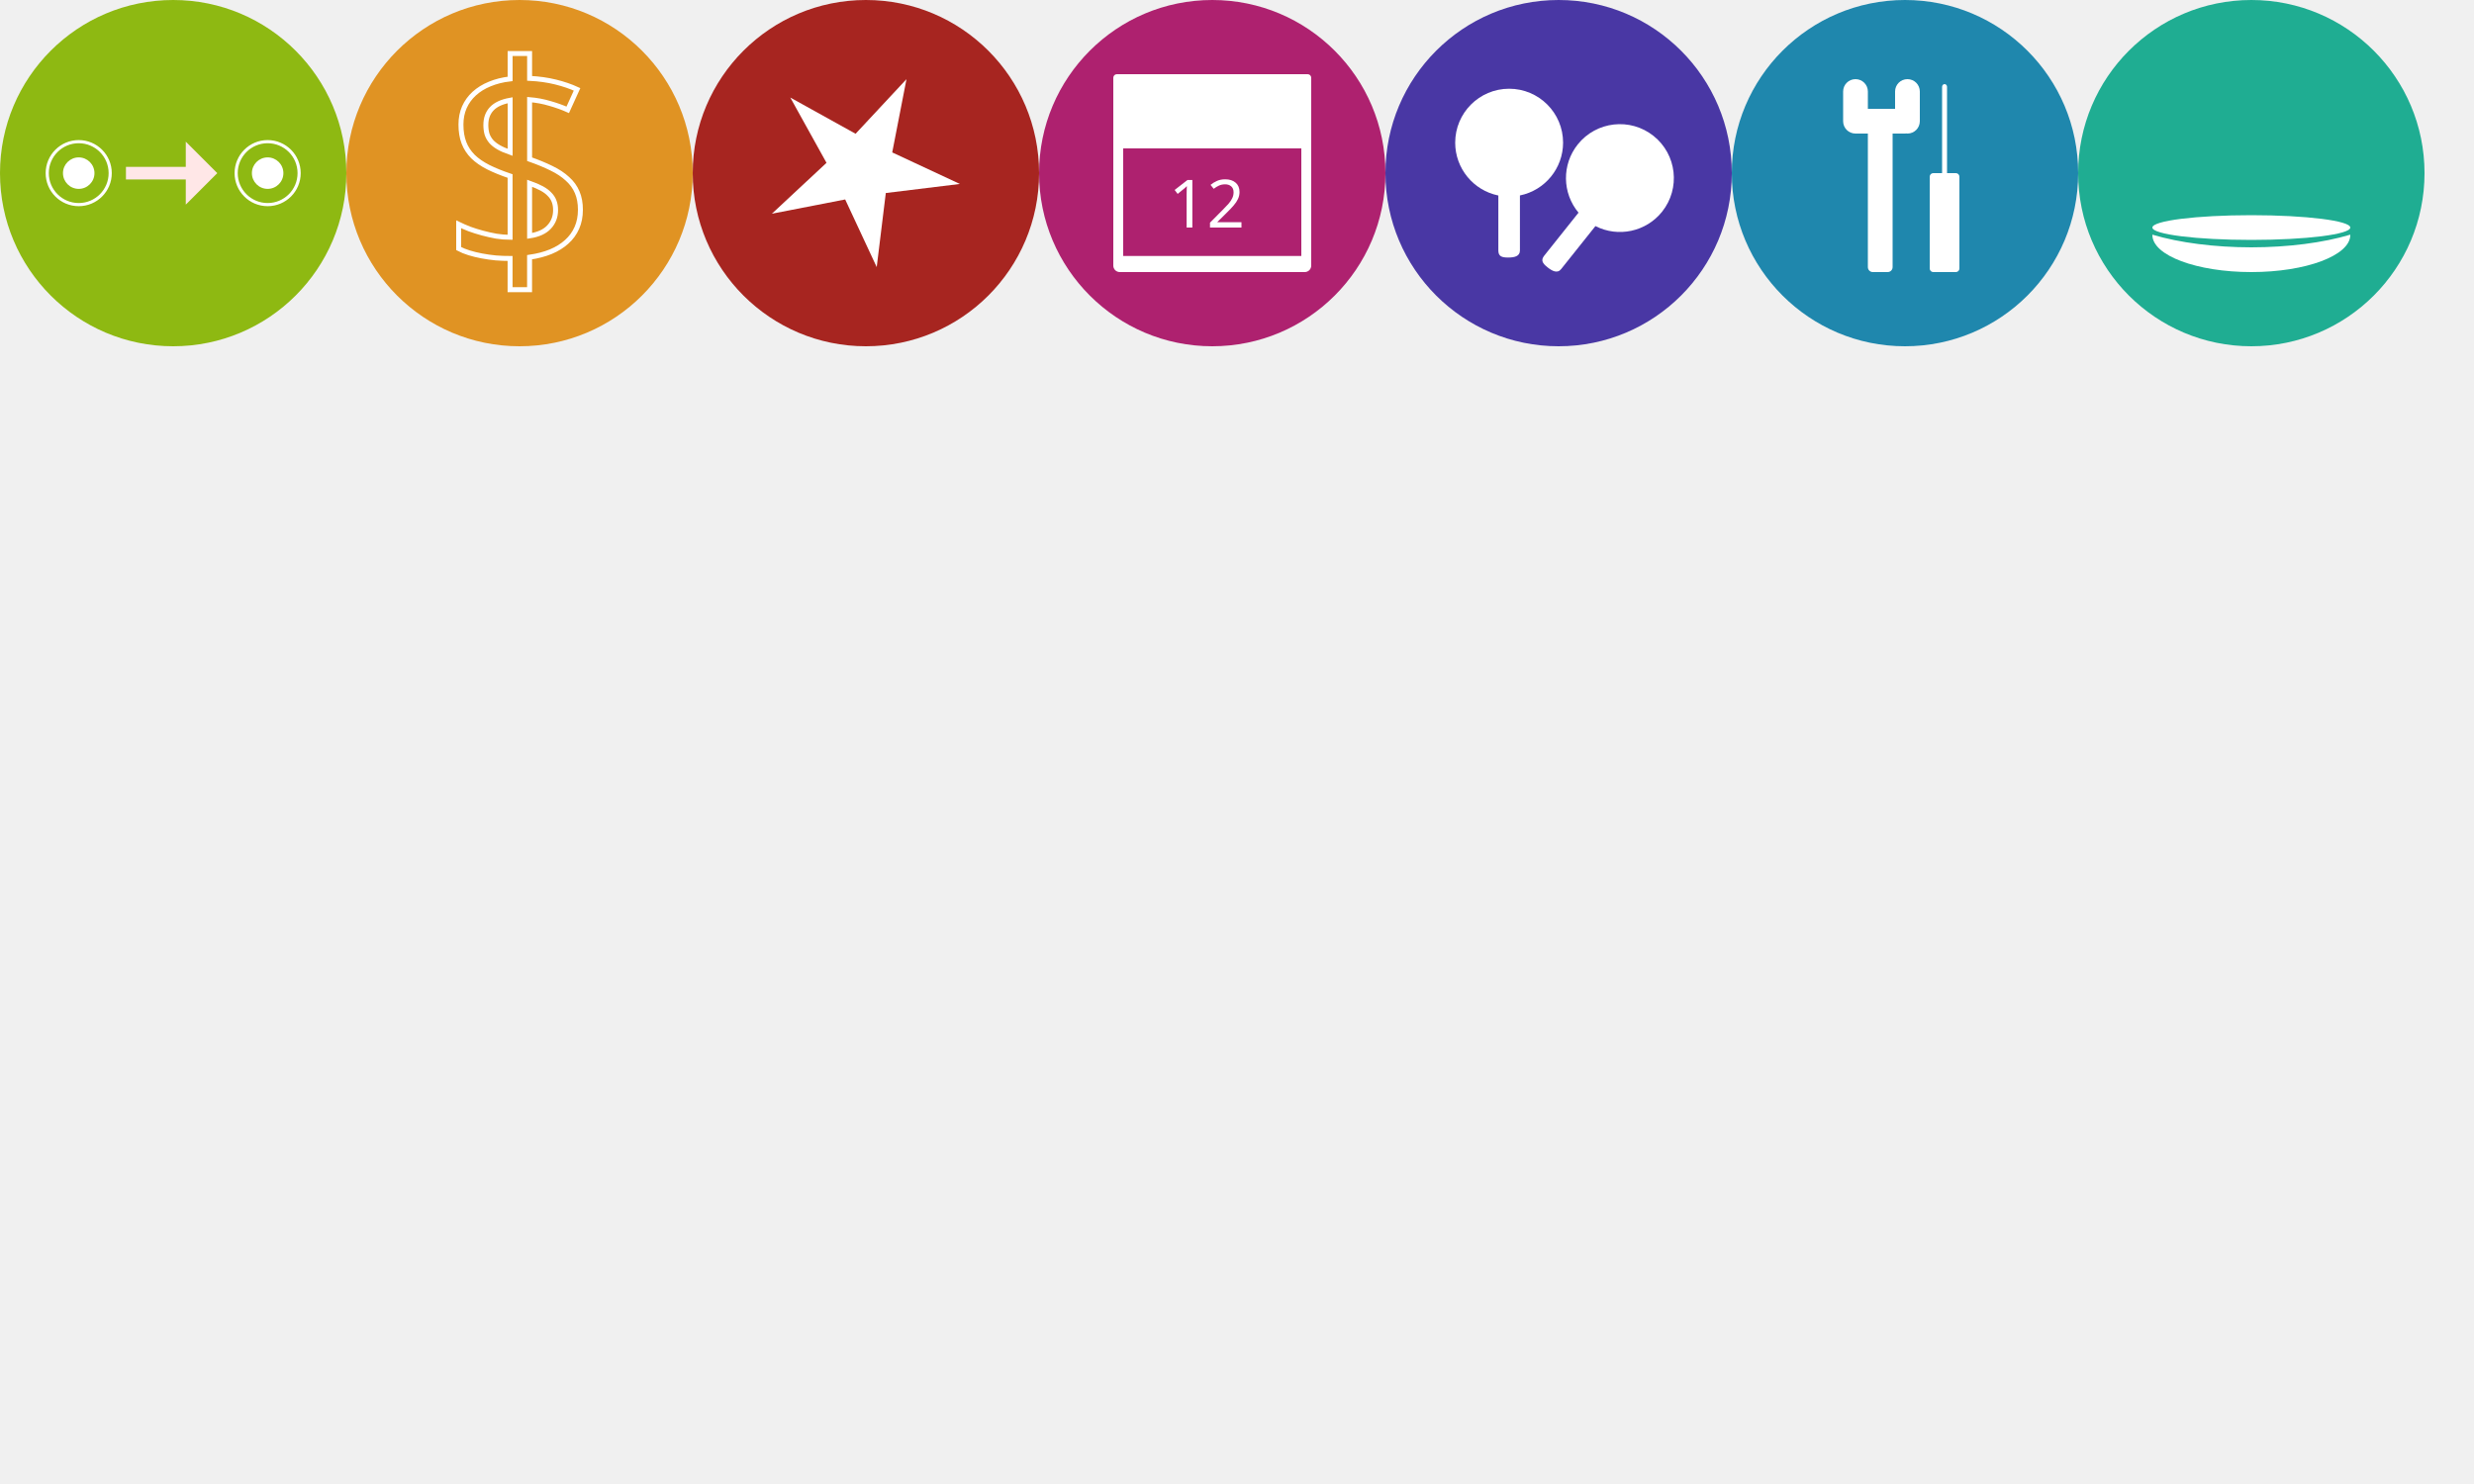
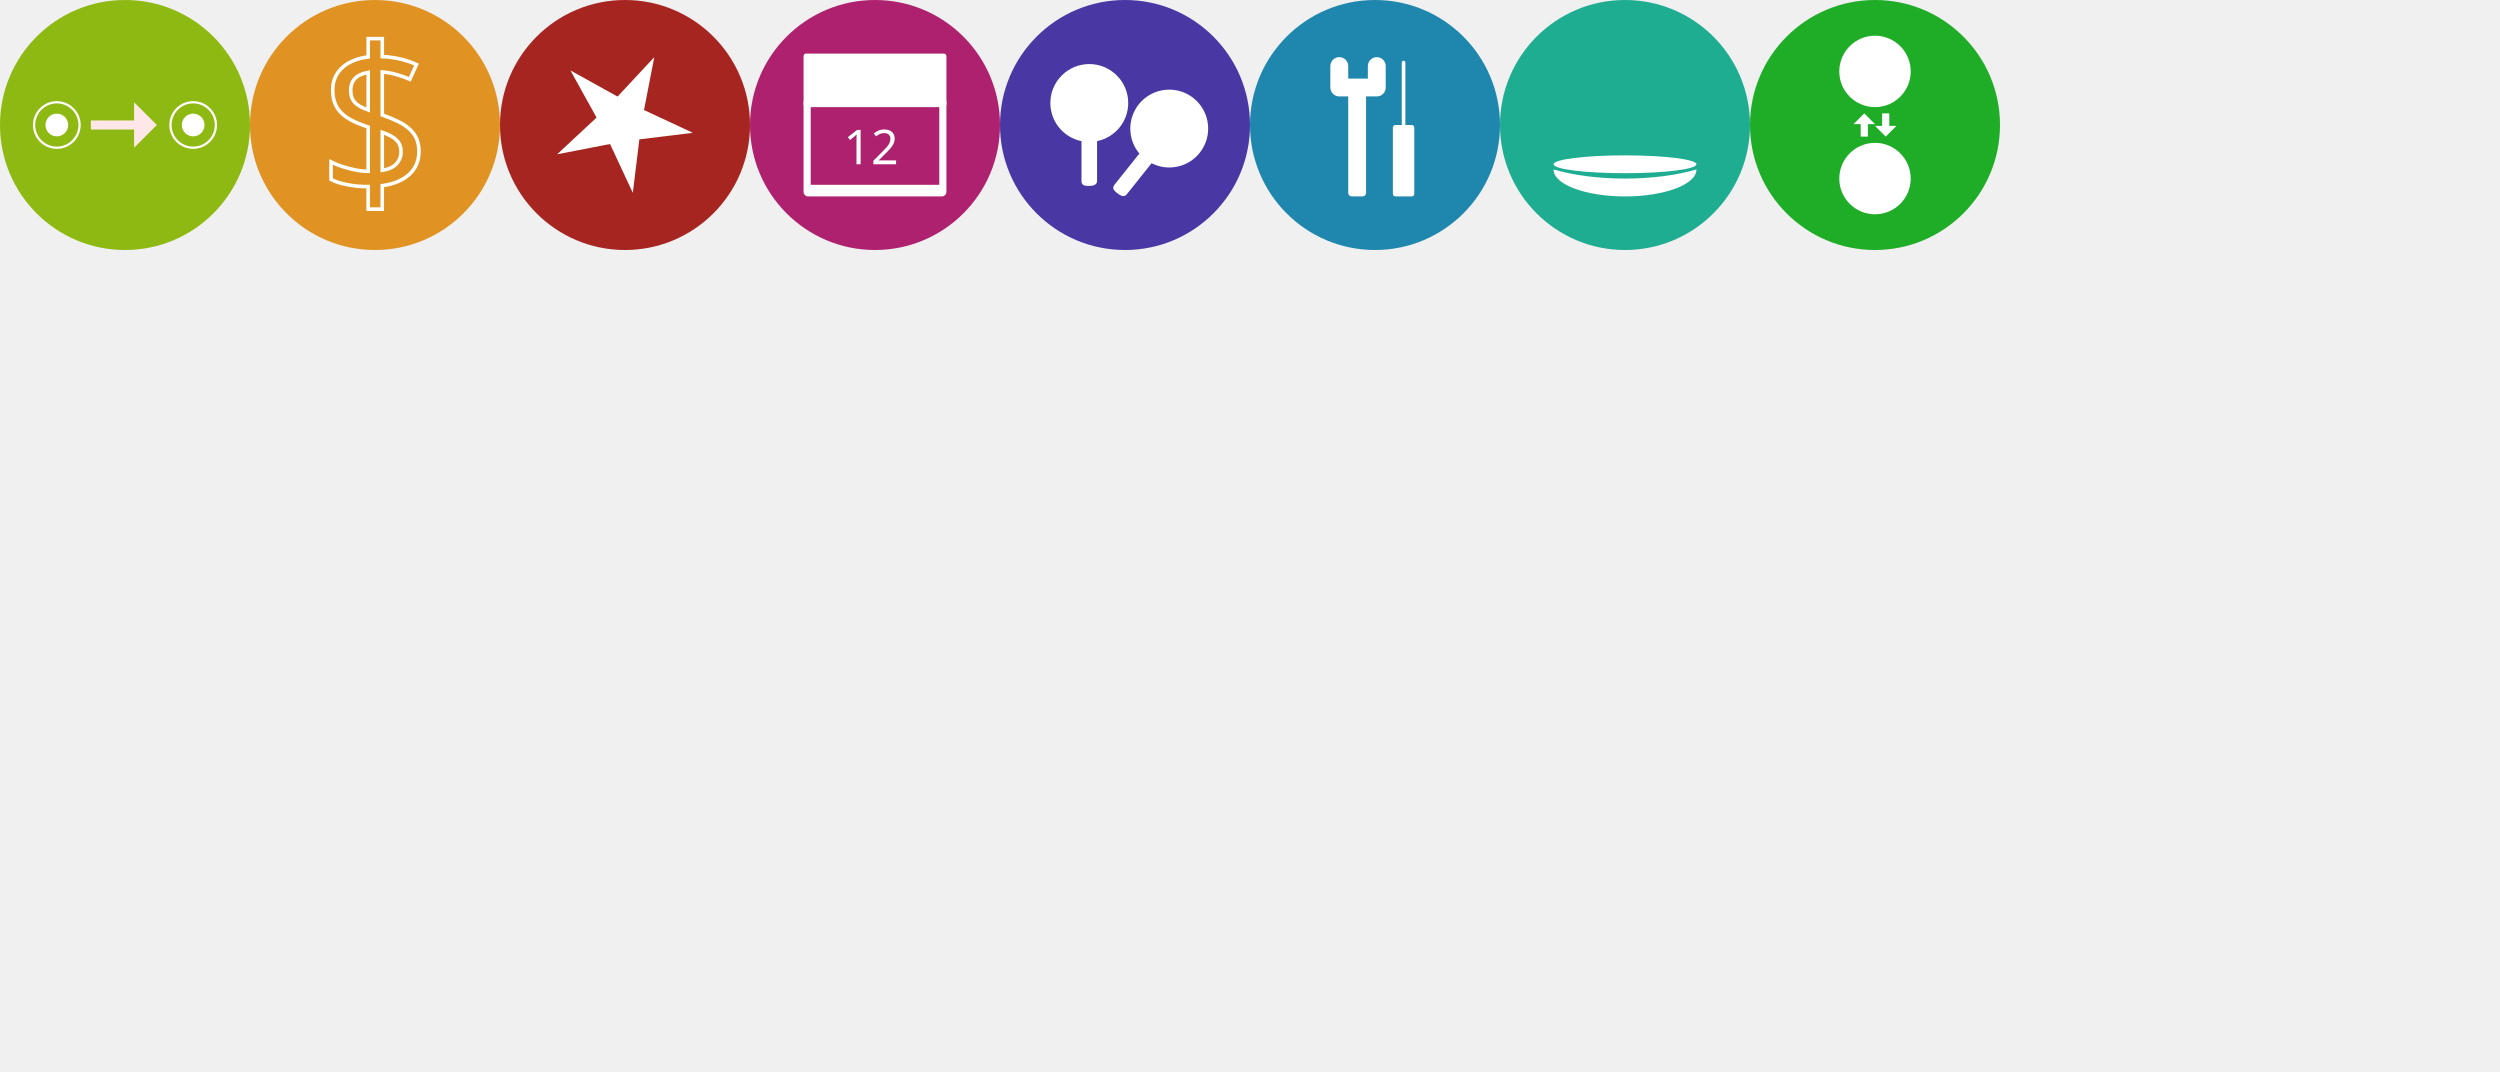
- <svg xmlns="http://www.w3.org/2000/svg" width="500" height="300" id="svg2" version="1.1">
+ <svg xmlns="http://www.w3.org/2000/svg" width="700" height="300" id="svg2" version="1.1">
  <defs id="defs4">
    <linearGradient id="linearGradient3863">
      <stop style="stop-color:#ff002c;stop-opacity:1;" offset="0" id="stop3865" />
      <stop style="stop-color:#ff0f00;stop-opacity:1;" offset="1" id="stop3867" />
    </linearGradient>
    <linearGradient id="linearGradient3855">
      <stop style="stop-color:#c18511;stop-opacity:1;" offset="0" id="stop3857" />
      <stop style="stop-color:#e37423;stop-opacity:1;" offset="1" id="stop3859" />
    </linearGradient>
  </defs>
  <g id="layer1" style="display:inline" transform="translate(0,-752.3622)">
-     <path transform="matrix(0.7,0,0,0.7,-14,729.7087)" style="fill:#8eb912;fill-opacity:1;fill-rule:nonzero;stroke:none" id="path2987-34-7" d="M 120,82.362 A 50,50 0 0 1 70,132.362 50,50 0 0 1 20,82.362 a 50,50 0 0 1 50,-50 50,50 0 0 1 50,50 z" />
-     <flowRoot xml:space="preserve" id="flowRoot3820" style="font-size:15px;font-style:normal;font-variant:normal;font-weight:normal;font-stretch:normal;line-height:125%;letter-spacing:0px;word-spacing:0px;fill:#000000;fill-opacity:1;stroke:none;font-family:Droid Sans;-inkscape-font-specification:Droid Sans">
+     <circle transform="matrix(0.7,0,0,0.7,-14,729.7087)" style="fill:#8eb912;fill-opacity:1;fill-rule:nonzero;stroke:none" id="path2987-34-7" cx="70" cy="82.362" r="50" />
+     <flowRoot xml:space="preserve" id="flowRoot3820" style="font-style:normal;font-variant:normal;font-weight:normal;font-stretch:normal;font-size:15px;line-height:125%;font-family:'Droid Sans';-inkscape-font-specification:'Droid Sans';letter-spacing:0px;word-spacing:0px;fill:#000000;fill-opacity:1;stroke:none">
      <flowRegion id="flowRegion3822">
-         <rect id="rect3824" width="162.857" height="189.286" x="-241.429" y="53.791" style="font-style:normal;font-variant:normal;font-weight:normal;font-stretch:normal;font-family:Droid Sans;-inkscape-font-specification:Droid Sans" />
+         <rect id="rect3824" width="162.857" height="189.286" x="-241.429" y="53.791" style="font-style:normal;font-variant:normal;font-weight:normal;font-stretch:normal;font-family:'Droid Sans';-inkscape-font-specification:'Droid Sans'" />
      </flowRegion>
      <flowPara id="flowPara3826">$</flowPara>
    </flowRoot>
    <path style="fill:#ffe7e7;fill-opacity:1;stroke:none" d="m 37.545,780.999 0,5.091 -12.091,0 0,1.273 0,1.273 12.091,0 0,5.091 6.364,-6.364 z" id="rect3026" />
-     <path style="fill:none;stroke:#ffffff;stroke-opacity:1" id="path4117" d="m 114,187.362 a 10,10 0 0 1 -10,10 10,10 0 0 1 -10,-10 10,10 0 0 1 10,-10 10,10 0 0 1 10,10 z" transform="matrix(0.6363636,0,0,0.6363636,-12.09091,668.1317)" />
-     <path style="fill:none;stroke:#ffffff;stroke-opacity:1" id="path4117-2" d="m 114,187.362 a 10,10 0 0 1 -10,10 10,10 0 0 1 -10,-10 10,10 0 0 1 10,-10 10,10 0 0 1 10,10 z" transform="matrix(0.6363636,0,0,0.6363636,-50.27272,668.1317)" />
-     <path style="fill:#ffffff;fill-opacity:1;stroke:none" id="path4166" d="m 45,187.362 a 5,5 0 0 1 -5,5 5,5 0 0 1 -5,-5 5,5 0 0 1 5,-5 5,5 0 0 1 5,5 z" transform="matrix(0.6363636,0,0,0.6363636,-9.545454,668.1317)" />
-     <path transform="matrix(0.6363636,0,0,0.6363636,28.63636,668.1317)" style="fill:#ffffff;fill-opacity:1;stroke:none" id="path4166-6" d="m 45,187.362 a 5,5 0 0 1 -5,5 5,5 0 0 1 -5,-5 5,5 0 0 1 5,-5 5,5 0 0 1 5,5 z" />
-     <path transform="matrix(0.7,0,0,0.7,56,729.7087)" style="fill:#e09323;fill-opacity:1;fill-rule:nonzero;stroke:none;display:inline" id="path2987-34-7-8" d="M 120,82.362 A 50,50 0 0 1 70,132.362 50,50 0 0 1 20,82.362 a 50,50 0 0 1 50,-50 50,50 0 0 1 50,50 z" />
-     <g transform="matrix(3.896089,0,0,3.896089,478.8029,819.038)" style="font-size:15px;font-style:normal;font-weight:normal;line-height:125%;letter-spacing:0px;word-spacing:0px;fill:none;stroke:#ffffff;stroke-width:0.257;stroke-miterlimit:4;stroke-opacity:1;stroke-dasharray:none;display:inline;font-family:Sans" id="flowRoot6681">
-       <path d="m -92.786,-6.222 c -7e-6,0.342 -0.061,0.652 -0.183,0.93 -0.122,0.278 -0.298,0.52 -0.527,0.725 -0.225,0.205 -0.5,0.376 -0.828,0.513 -0.322,0.132 -0.688,0.227 -1.099,0.286 l 0,1.685 -1.011,0 0,-1.619 c -0.244,8e-7 -0.491,-0.01 -0.74,-0.029 -0.249,-0.024 -0.491,-0.059 -0.725,-0.103 -0.234,-0.044 -0.454,-0.098 -0.659,-0.161 -0.205,-0.063 -0.386,-0.137 -0.542,-0.22 l 0,-1.26 c 0.161,0.078 0.347,0.159 0.557,0.242 0.215,0.078 0.439,0.149 0.674,0.212 0.234,0.063 0.474,0.117 0.718,0.161 0.249,0.039 0.488,0.059 0.718,0.059 l 0,-3.179 c -0.435,-0.146 -0.813,-0.3 -1.135,-0.461 -0.317,-0.161 -0.581,-0.344 -0.791,-0.549 -0.21,-0.21 -0.366,-0.449 -0.469,-0.718 -0.103,-0.269 -0.154,-0.583 -0.154,-0.945 -10e-7,-0.327 0.059,-0.625 0.176,-0.894 0.122,-0.273 0.293,-0.51 0.513,-0.71 0.225,-0.205 0.493,-0.371 0.806,-0.498 0.317,-0.132 0.669,-0.22 1.055,-0.264 l 0,-1.318 1.011,0 0,1.289 c 0.488,0.024 0.937,0.088 1.348,0.19 0.415,0.103 0.786,0.23 1.113,0.381 l -0.483,1.062 c -0.273,-0.122 -0.581,-0.232 -0.923,-0.33 -0.342,-0.103 -0.693,-0.168 -1.055,-0.198 l 0,3.091 c 0.43,0.151 0.808,0.308 1.135,0.469 0.332,0.161 0.608,0.344 0.828,0.549 0.225,0.2 0.393,0.432 0.505,0.696 0.112,0.259 0.168,0.564 0.168,0.916 m -1.289,0 c -6e-6,-0.161 -0.024,-0.308 -0.073,-0.439 -0.049,-0.137 -0.127,-0.259 -0.234,-0.366 -0.103,-0.112 -0.239,-0.215 -0.41,-0.308 -0.171,-0.093 -0.381,-0.183 -0.63,-0.271 l 0,2.732 c 0.454,-0.068 0.791,-0.222 1.011,-0.461 0.225,-0.239 0.337,-0.535 0.337,-0.886 m -3.618,-4.417 c -2e-6,0.176 0.02,0.334 0.059,0.476 0.044,0.137 0.115,0.264 0.212,0.381 0.098,0.112 0.227,0.215 0.388,0.308 0.161,0.093 0.361,0.181 0.601,0.264 l 0,-2.703 c -0.435,0.078 -0.754,0.227 -0.959,0.447 -0.2,0.215 -0.3,0.491 -0.3,0.828" style="font-variant:normal;font-stretch:normal;fill:none;stroke:#ffffff;stroke-width:0.257;stroke-miterlimit:4;stroke-opacity:1;stroke-dasharray:none;font-family:Droid Sans;-inkscape-font-specification:Droid Sans" id="path3873" />
+     <circle style="fill:none;stroke:#ffffff;stroke-opacity:1" id="path4117" transform="matrix(0.6363636,0,0,0.6363636,-12.09091,668.1317)" cx="104" cy="187.362" r="10" />
+     <circle style="fill:none;stroke:#ffffff;stroke-opacity:1" id="path4117-2" transform="matrix(0.6363636,0,0,0.6363636,-50.27272,668.1317)" cx="104" cy="187.362" r="10" />
+     <circle style="fill:#ffffff;fill-opacity:1;stroke:none" id="path4166" transform="matrix(0.6363636,0,0,0.6363636,-9.545454,668.1317)" cx="40" cy="187.362" r="5" />
+     <circle transform="matrix(0.6363636,0,0,0.6363636,28.63636,668.1317)" style="fill:#ffffff;fill-opacity:1;stroke:none" id="path4166-6" cx="40" cy="187.362" r="5" />
+     <circle transform="matrix(0.7,0,0,0.7,56,729.7087)" style="display:inline;fill:#e09323;fill-opacity:1;fill-rule:nonzero;stroke:none" id="path2987-34-7-8" cx="70" cy="82.362" r="50" />
+     <g transform="matrix(3.896089,0,0,3.896089,478.8029,819.038)" style="font-style:normal;font-weight:normal;font-size:15px;line-height:125%;font-family:Sans;letter-spacing:0px;word-spacing:0px;display:inline;fill:none;stroke:#ffffff;stroke-width:0.257;stroke-miterlimit:4;stroke-dasharray:none;stroke-opacity:1" id="flowRoot6681">
+       <path d="m -92.786,-6.222 c -7e-6,0.342 -0.061,0.652 -0.183,0.93 -0.122,0.278 -0.298,0.52 -0.527,0.725 -0.225,0.205 -0.5,0.376 -0.828,0.513 -0.322,0.132 -0.688,0.227 -1.099,0.286 l 0,1.685 -1.011,0 0,-1.619 c -0.244,8e-7 -0.491,-0.01 -0.74,-0.029 -0.249,-0.024 -0.491,-0.059 -0.725,-0.103 -0.234,-0.044 -0.454,-0.098 -0.659,-0.161 -0.205,-0.063 -0.386,-0.137 -0.542,-0.22 l 0,-1.26 c 0.161,0.078 0.347,0.159 0.557,0.242 0.215,0.078 0.439,0.149 0.674,0.212 0.234,0.063 0.474,0.117 0.718,0.161 0.249,0.039 0.488,0.059 0.718,0.059 l 0,-3.179 c -0.435,-0.146 -0.813,-0.3 -1.135,-0.461 -0.317,-0.161 -0.581,-0.344 -0.791,-0.549 -0.21,-0.21 -0.366,-0.449 -0.469,-0.718 -0.103,-0.269 -0.154,-0.583 -0.154,-0.945 -10e-7,-0.327 0.059,-0.625 0.176,-0.894 0.122,-0.273 0.293,-0.51 0.513,-0.71 0.225,-0.205 0.493,-0.371 0.806,-0.498 0.317,-0.132 0.669,-0.22 1.055,-0.264 l 0,-1.318 1.011,0 0,1.289 c 0.488,0.024 0.937,0.088 1.348,0.19 0.415,0.103 0.786,0.23 1.113,0.381 l -0.483,1.062 c -0.273,-0.122 -0.581,-0.232 -0.923,-0.33 -0.342,-0.103 -0.693,-0.168 -1.055,-0.198 l 0,3.091 c 0.43,0.151 0.808,0.308 1.135,0.469 0.332,0.161 0.608,0.344 0.828,0.549 0.225,0.2 0.393,0.432 0.505,0.696 0.112,0.259 0.168,0.564 0.168,0.916 m -1.289,0 c -6e-6,-0.161 -0.024,-0.308 -0.073,-0.439 -0.049,-0.137 -0.127,-0.259 -0.234,-0.366 -0.103,-0.112 -0.239,-0.215 -0.41,-0.308 -0.171,-0.093 -0.381,-0.183 -0.63,-0.271 l 0,2.732 c 0.454,-0.068 0.791,-0.222 1.011,-0.461 0.225,-0.239 0.337,-0.535 0.337,-0.886 m -3.618,-4.417 c -2e-6,0.176 0.02,0.334 0.059,0.476 0.044,0.137 0.115,0.264 0.212,0.381 0.098,0.112 0.227,0.215 0.388,0.308 0.161,0.093 0.361,0.181 0.601,0.264 l 0,-2.703 c -0.435,0.078 -0.754,0.227 -0.959,0.447 -0.2,0.215 -0.3,0.491 -0.3,0.828" style="font-variant:normal;font-stretch:normal;font-family:'Droid Sans';-inkscape-font-specification:'Droid Sans';fill:none;stroke:#ffffff;stroke-width:0.257;stroke-miterlimit:4;stroke-dasharray:none;stroke-opacity:1" id="path3873" />
    </g>
-     <path transform="matrix(0.7,0,0,0.7,126,729.7087)" style="fill:#a72520;fill-opacity:1;fill-rule:nonzero;stroke:none;display:inline" id="path2987-34-7-8-1" d="M 120,82.362 A 50,50 0 0 1 70,132.362 50,50 0 0 1 20,82.362 a 50,50 0 0 1 50,-50 50,50 0 0 1 50,50 z" />
-     <path transform="matrix(0.7,0,0,0.7,196,729.7087)" style="fill:#ae216f;fill-opacity:1;fill-rule:nonzero;stroke:none;display:inline" id="path2987-34-7-8-1-2" d="M 120,82.362 A 50,50 0 0 1 70,132.362 50,50 0 0 1 20,82.362 a 50,50 0 0 1 50,-50 50,50 0 0 1 50,50 z" />
+     <circle transform="matrix(0.7,0,0,0.7,126,729.7087)" style="display:inline;fill:#a72520;fill-opacity:1;fill-rule:nonzero;stroke:none" id="path2987-34-7-8-1" cx="70" cy="82.362" r="50" />
+     <circle transform="matrix(0.7,0,0,0.7,196,729.7087)" style="display:inline;fill:#ae216f;fill-opacity:1;fill-rule:nonzero;stroke:none" id="path2987-34-7-8-1-2" cx="70" cy="82.362" r="50" />
    <circle r="35" cy="787.362" cx="315" style="display:inline;fill:#4937a4;fill-opacity:1;fill-rule:nonzero;stroke:none" id="path2987-34-7-8-1-2-3" />
    <path style="opacity:1;fill:#ffffff;fill-opacity:1;stroke:none;stroke-width:0.8;stroke-linecap:round;stroke-linejoin:miter;stroke-miterlimit:0;stroke-dasharray:none;stroke-dashoffset:3.6;stroke-opacity:1" d="m 305,770.3 c -6.021,0 -10.903,4.881 -10.903,10.903 5.7e-4,5.18 3.646,9.645 8.722,10.681 l 0,11.124 c 0,1.208 0.754,1.417 1.962,1.417 1.208,0 2.399,-0.209 2.399,-1.417 l 0,-11.134 c 5.072,-1.035 8.717,-5.494 8.722,-10.671 0,-6.021 -4.881,-10.903 -10.903,-10.903 z" id="path4270" />
    <path style="display:inline;opacity:1;fill:#ffffff;fill-opacity:1;stroke:none;stroke-width:0.8;stroke-linecap:round;stroke-linejoin:miter;stroke-miterlimit:0;stroke-dasharray:none;stroke-dashoffset:3.6;stroke-opacity:1" d="m 334.184,779.84 c -4.708,-3.754 -11.568,-2.981 -15.322,1.727 -3.229,4.051 -3.162,9.814 0.16,13.789 l -6.935,8.697 c -0.753,0.944 -0.294,1.579 0.651,2.332 0.944,0.753 2.006,1.332 2.759,0.387 l 6.942,-8.705 c 4.611,2.353 10.241,1.139 13.472,-2.905 3.754,-4.708 2.981,-11.568 -1.727,-15.322 z" id="path4270-8" />
    <circle r="35" cy="787.362" cx="385" style="display:inline;fill:#1f87ad;fill-opacity:1;fill-rule:nonzero;stroke:none" id="path2987-34-7-8-1-2-3-7" />
    <path style="opacity:1;fill:#ffffff;fill-opacity:1;stroke:none;stroke-width:0.8;stroke-linecap:round;stroke-linejoin:miter;stroke-miterlimit:0;stroke-dasharray:none;stroke-dashoffset:3.6;stroke-opacity:1" id="path4426" d="m 179.022,791.384 -1.836,14.976 -6.374,-13.676 -14.811,2.882 11.037,-10.288 -7.318,-13.195 13.195,7.318 10.288,-11.037 -2.882,14.811 13.676,6.374 z" />
    <path style="opacity:1;fill:#ffffff;fill-opacity:1;stroke:none;stroke-width:0.8;stroke-linecap:round;stroke-linejoin:miter;stroke-miterlimit:0;stroke-dasharray:none;stroke-dashoffset:3.6;stroke-opacity:1" d="m 375,768.362 c -1.385,0 -2.5,1.115 -2.5,2.5 l 0,6 c 0,1.385 1.115,2.5 2.5,2.5 l 2.5,0 0,27 c 0,0.554 0.446,1 1,1 l 3,0 c 0.554,0 1,-0.446 1,-1 l 0,-27 2.5,0 c 0.086,0 0.167,-0.017 0.25,-0.025 0.083,0.008 0.164,0.025 0.25,0.025 1.385,0 2.5,-1.115 2.5,-2.5 l 0,-6 c 0,-1.385 -1.115,-2.5 -2.5,-2.5 -1.385,0 -2.5,1.115 -2.5,2.5 l 0,3.5 -1.5,0 -3,0 -1,0 0,-3.5 c 0,-1.385 -1.115,-2.5 -2.5,-2.5 z" id="rect4428" />
-     <path style="opacity:1;fill:#ffffff;fill-opacity:1;stroke:none;stroke-width:0.8;stroke-linecap:round;stroke-linejoin:miter;stroke-miterlimit:0;stroke-dasharray:none;stroke-dashoffset:3.6;stroke-opacity:1" d="M 393 17 C 392.723 17 392.5 17.247 392.5 17.555 L 392.5 35 L 390.715 35 C 390.319 35 390 35.319 390 35.715 L 390 54.285 C 390 54.681 390.319 55 390.715 55 L 395.285 55 C 395.681 55 396 54.681 396 54.285 L 396 35.715 C 396 35.319 395.681 35 395.285 35 L 393.5 35 L 393.5 17.555 C 393.5 17.247 393.277 17 393 17 z " transform="translate(0,752.3622)" id="rect4450" />
+     <path style="opacity:1;fill:#ffffff;fill-opacity:1;stroke:none;stroke-width:0.8;stroke-linecap:round;stroke-linejoin:miter;stroke-miterlimit:0;stroke-dasharray:none;stroke-dashoffset:3.6;stroke-opacity:1" d="m 393,17 c -0.277,0 -0.5,0.247 -0.5,0.555 L 392.5,35 390.715,35 C 390.319,35 390,35.319 390,35.715 l 0,18.57 C 390,54.681 390.319,55 390.715,55 l 4.57,0 C 395.681,55 396,54.681 396,54.285 l 0,-18.57 C 396,35.319 395.681,35 395.285,35 l -1.785,0 0,-17.445 C 393.5,17.247 393.277,17 393,17 Z" transform="translate(0,752.3622)" id="rect4450" />
    <rect style="opacity:1;fill:#ffffff;fill-opacity:1;stroke:none;stroke-width:0.8;stroke-linecap:round;stroke-linejoin:miter;stroke-miterlimit:0;stroke-dasharray:none;stroke-dashoffset:3.6;stroke-opacity:1" id="rect4466" width="40" height="15" x="225" y="767.362" ry="0.714" />
-     <path style="display:inline;opacity:1;fill:#ffffff;fill-opacity:1;stroke:none;stroke-width:0.8;stroke-linecap:round;stroke-linejoin:miter;stroke-miterlimit:0;stroke-dasharray:none;stroke-dashoffset:3.6;stroke-opacity:1" d="M 226.309 27.5 C 225.583 27.5 225 28.083 225 28.809 L 225 53.691 C 225 54.417 225.583 55 226.309 55 L 263.691 55 C 264.417 55 265 54.417 265 53.691 L 265 28.809 C 265 28.083 264.417 27.5 263.691 27.5 L 226.309 27.5 z M 227 28.25 L 263 28.25 L 263 51.75 L 227 51.75 L 227 28.25 z " transform="translate(0,752.3622)" id="rect4466-4" />
-     <text xml:space="preserve" style="font-style:normal;font-weight:normal;font-size:13.474px;line-height:125%;font-family:sans-serif;letter-spacing:0px;word-spacing:0px;fill:#ffffff;fill-opacity:1;stroke:none;stroke-width:1px;stroke-linecap:butt;stroke-linejoin:miter;stroke-opacity:1;" x="236.197" y="798.362" id="text4501">
+     <path style="display:inline;opacity:1;fill:#ffffff;fill-opacity:1;stroke:none;stroke-width:0.8;stroke-linecap:round;stroke-linejoin:miter;stroke-miterlimit:0;stroke-dasharray:none;stroke-dashoffset:3.6;stroke-opacity:1" d="M 226.309,27.5 C 225.583,27.5 225,28.083 225,28.809 l 0,24.883 C 225,54.417 225.583,55 226.309,55 l 37.383,0 C 264.417,55 265,54.417 265,53.691 l 0,-24.883 C 265,28.083 264.417,27.5 263.691,27.5 l -37.383,0 z M 227,28.25 l 36,0 0,23.5 -36,0 0,-23.5 z" transform="translate(0,752.3622)" id="rect4466-4" />
+     <text xml:space="preserve" style="font-style:normal;font-weight:normal;font-size:13.474px;line-height:125%;font-family:sans-serif;letter-spacing:0px;word-spacing:0px;fill:#ffffff;fill-opacity:1;stroke:none;stroke-width:1px;stroke-linecap:butt;stroke-linejoin:miter;stroke-opacity:1" x="236.197" y="798.362" id="text4501">
      <tspan id="tspan4503" x="236.197" y="798.362">12</tspan>
    </text>
    <circle r="35" cy="787.362" cx="455" style="display:inline;fill:#1fad92;fill-opacity:1;fill-rule:nonzero;stroke:none" id="path2987-34-7-8-1-2-3-7-8" />
    <ellipse style="opacity:1;fill:#ffffff;fill-opacity:1;stroke:none;stroke-width:0.8;stroke-linecap:round;stroke-linejoin:miter;stroke-miterlimit:0;stroke-dasharray:none;stroke-dashoffset:3.6;stroke-opacity:1" id="path4544" cx="455" cy="798.362" rx="20" ry="2.5" />
-     <path style="display:inline;opacity:1;fill:#ffffff;fill-opacity:1;stroke:none;stroke-width:0.8;stroke-linecap:round;stroke-linejoin:miter;stroke-miterlimit:0;stroke-dasharray:none;stroke-dashoffset:3.6;stroke-opacity:1" d="M 474.994 47.439 A 30 10 0 0 1 455 50 A 30 10 0 0 1 435.008 47.441 A 20 7.5 0 0 0 435 47.5 A 20 7.5 0 0 0 455 55 A 20 7.5 0 0 0 475 47.5 A 20 7.5 0 0 0 474.994 47.439 z " transform="translate(0,752.3622)" id="path4544-1" />
+     <path style="display:inline;opacity:1;fill:#ffffff;fill-opacity:1;stroke:none;stroke-width:0.8;stroke-linecap:round;stroke-linejoin:miter;stroke-miterlimit:0;stroke-dasharray:none;stroke-dashoffset:3.6;stroke-opacity:1" d="M 474.994,47.439 A 30,10 0 0 1 455,50 30,10 0 0 1 435.008,47.441 20,7.5 0 0 0 435,47.5 a 20,7.5 0 0 0 20,7.5 20,7.5 0 0 0 20,-7.5 20,7.5 0 0 0 -0.006,-0.061 z" transform="translate(0,752.3622)" id="path4544-1" />
+     <circle r="35" cy="787.362" cx="525" style="display:inline;fill:#1fad28;fill-opacity:1;fill-rule:nonzero;stroke:none" id="path2987-34-7-8-1-2-3-7-8-9" />
+     <circle style="display:inline;fill:#ffffff;fill-opacity:1" id="path4237-1" cx="525" cy="802.362" r="10" />
+     <circle style="display:inline;fill:#ffffff;fill-opacity:1" id="path4237-1-0" cx="525" cy="772.362" r="10" />
+     <path style="fill:#ffffff;fill-opacity:1;fill-rule:evenodd;stroke:none;stroke-width:1px;stroke-linecap:butt;stroke-linejoin:miter;stroke-opacity:1" d="m 527,784.112 2,0 0,3.5 2,0 -3,3 -3,-3 2,0 0,-3.5" id="path4324" />
+     <path style="display:inline;fill:#ffffff;fill-opacity:1;fill-rule:evenodd;stroke:none;stroke-width:1px;stroke-linecap:butt;stroke-linejoin:miter;stroke-opacity:1" d="m 521,790.612 2,0 0,-3.5 2,0 -3,-3 -3,3 2,0 0,3.5" id="path4324-0" />
  </g>
-   <g id="layer2" style="opacity:0.551;display:none" transform="translate(0,-752.3622)">
+   <g id="layer2" style="display:none;opacity:0.551" transform="translate(0,-752.3622)">
    <g id="g4060" transform="matrix(0.626506,0,0,0.626506,-8.855421,669.9787)">
-       <path id="path3874-3" d="m 70,187.362 -40,40" style="opacity:0.299;fill:none;stroke:#000000;stroke-width:1px;stroke-linecap:butt;stroke-linejoin:miter;stroke-opacity:1;display:inline" />
-       <path id="path3878-2" d="m 70,187.362 35,35" style="opacity:0.299;fill:none;stroke:#000000;stroke-width:1px;stroke-linecap:butt;stroke-linejoin:miter;stroke-opacity:1;display:inline" />
+       <path id="path3874-3" d="m 70,187.362 -40,40" style="display:inline;opacity:0.299;fill:none;stroke:#000000;stroke-width:1px;stroke-linecap:butt;stroke-linejoin:miter;stroke-opacity:1" />
+       <path id="path3878-2" d="m 70,187.362 35,35" style="display:inline;opacity:0.299;fill:none;stroke:#000000;stroke-width:1px;stroke-linecap:butt;stroke-linejoin:miter;stroke-opacity:1" />
      <g id="g4041">
-         <path style="opacity:0.299;fill:none;stroke:#000000;stroke-width:1px;stroke-linecap:butt;stroke-linejoin:miter;stroke-opacity:1;display:inline" d="m 25,142.362 45,45 40,-40" id="path3876-4" />
-         <path style="opacity:0.299;fill:none;stroke:#000000;stroke-opacity:1;display:inline" id="path2987-3-2" d="M 120,82.362 A 50,50 0 0 1 70,132.362 50,50 0 0 1 20,82.362 a 50,50 0 0 1 50,-50 50,50 0 0 1 50,50 z" transform="matrix(0.8,0,0,0.8,14,121.4724)" />
-         <path style="opacity:0.299;fill:none;stroke:#000000;stroke-opacity:1;display:inline" id="path2987-3-1-4" d="M 120,82.362 A 50,50 0 0 1 70,132.362 50,50 0 0 1 20,82.362 a 50,50 0 0 1 50,-50 50,50 0 0 1 50,50 z" transform="matrix(0.6,0,0,0.6,28,137.9449)" />
+         <path style="display:inline;opacity:0.299;fill:none;stroke:#000000;stroke-width:1px;stroke-linecap:butt;stroke-linejoin:miter;stroke-opacity:1" d="m 25,142.362 45,45 40,-40" id="path3876-4" />
+         <circle style="display:inline;opacity:0.299;fill:none;stroke:#000000;stroke-opacity:1" id="path2987-3-2" transform="matrix(0.8,0,0,0.8,14,121.4724)" cx="70" cy="82.362" r="50" />
+         <circle style="display:inline;opacity:0.299;fill:none;stroke:#000000;stroke-opacity:1" id="path2987-3-1-4" transform="matrix(0.6,0,0,0.6,28,137.9449)" cx="70" cy="82.362" r="50" />
      </g>
    </g>
-     <g style="opacity:0.551;display:inline" id="g4060-9" transform="matrix(0.626506,0,0,0.626506,61.14458,669.9787)">
-       <path id="path3874-3-9" d="m 70,187.362 -40,40" style="opacity:0.299;fill:none;stroke:#000000;stroke-width:1px;stroke-linecap:butt;stroke-linejoin:miter;stroke-opacity:1;display:inline" />
-       <path id="path3878-2-2" d="m 70,187.362 35,35" style="opacity:0.299;fill:none;stroke:#000000;stroke-width:1px;stroke-linecap:butt;stroke-linejoin:miter;stroke-opacity:1;display:inline" />
+     <g style="display:inline;opacity:0.551" id="g4060-9" transform="matrix(0.626506,0,0,0.626506,61.14458,669.9787)">
+       <path id="path3874-3-9" d="m 70,187.362 -40,40" style="display:inline;opacity:0.299;fill:none;stroke:#000000;stroke-width:1px;stroke-linecap:butt;stroke-linejoin:miter;stroke-opacity:1" />
+       <path id="path3878-2-2" d="m 70,187.362 35,35" style="display:inline;opacity:0.299;fill:none;stroke:#000000;stroke-width:1px;stroke-linecap:butt;stroke-linejoin:miter;stroke-opacity:1" />
      <g id="g4041-5">
-         <path style="opacity:0.299;fill:none;stroke:#000000;stroke-width:1px;stroke-linecap:butt;stroke-linejoin:miter;stroke-opacity:1;display:inline" d="m 25,142.362 45,45 40,-40" id="path3876-4-5" />
-         <path style="opacity:0.299;fill:none;stroke:#000000;stroke-opacity:1;display:inline" id="path2987-3-2-9" d="M 120,82.362 A 50,50 0 0 1 70,132.362 50,50 0 0 1 20,82.362 a 50,50 0 0 1 50,-50 50,50 0 0 1 50,50 z" transform="matrix(0.8,0,0,0.8,14,121.4724)" />
-         <path style="opacity:0.299;fill:none;stroke:#000000;stroke-opacity:1;display:inline" id="path2987-3-1-4-2" d="M 120,82.362 A 50,50 0 0 1 70,132.362 50,50 0 0 1 20,82.362 a 50,50 0 0 1 50,-50 50,50 0 0 1 50,50 z" transform="matrix(0.6,0,0,0.6,28,137.9449)" />
+         <path style="display:inline;opacity:0.299;fill:none;stroke:#000000;stroke-width:1px;stroke-linecap:butt;stroke-linejoin:miter;stroke-opacity:1" d="m 25,142.362 45,45 40,-40" id="path3876-4-5" />
+         <circle style="display:inline;opacity:0.299;fill:none;stroke:#000000;stroke-opacity:1" id="path2987-3-2-9" transform="matrix(0.8,0,0,0.8,14,121.4724)" cx="70" cy="82.362" r="50" />
+         <circle style="display:inline;opacity:0.299;fill:none;stroke:#000000;stroke-opacity:1" id="path2987-3-1-4-2" transform="matrix(0.6,0,0,0.6,28,137.9449)" cx="70" cy="82.362" r="50" />
      </g>
    </g>
-     <g style="opacity:0.551;display:inline" id="g4060-9-5" transform="matrix(0.626506,0,0,0.626506,131.1446,669.9787)">
-       <path id="path3874-3-9-6" d="m 70,187.362 -40,40" style="opacity:0.299;fill:none;stroke:#000000;stroke-width:1px;stroke-linecap:butt;stroke-linejoin:miter;stroke-opacity:1;display:inline" />
-       <path id="path3878-2-2-0" d="m 70,187.362 35,35" style="opacity:0.299;fill:none;stroke:#000000;stroke-width:1px;stroke-linecap:butt;stroke-linejoin:miter;stroke-opacity:1;display:inline" />
+     <g style="display:inline;opacity:0.551" id="g4060-9-5" transform="matrix(0.626506,0,0,0.626506,131.1446,669.9787)">
+       <path id="path3874-3-9-6" d="m 70,187.362 -40,40" style="display:inline;opacity:0.299;fill:none;stroke:#000000;stroke-width:1px;stroke-linecap:butt;stroke-linejoin:miter;stroke-opacity:1" />
+       <path id="path3878-2-2-0" d="m 70,187.362 35,35" style="display:inline;opacity:0.299;fill:none;stroke:#000000;stroke-width:1px;stroke-linecap:butt;stroke-linejoin:miter;stroke-opacity:1" />
      <g id="g4041-5-1">
-         <path style="opacity:0.299;fill:none;stroke:#000000;stroke-width:1px;stroke-linecap:butt;stroke-linejoin:miter;stroke-opacity:1;display:inline" d="m 25,142.362 45,45 40,-40" id="path3876-4-5-2" />
-         <path style="opacity:0.299;fill:none;stroke:#000000;stroke-opacity:1;display:inline" id="path2987-3-2-9-0" d="M 120,82.362 A 50,50 0 0 1 70,132.362 50,50 0 0 1 20,82.362 a 50,50 0 0 1 50,-50 50,50 0 0 1 50,50 z" transform="matrix(0.8,0,0,0.8,14,121.4724)" />
-         <path style="opacity:0.299;fill:none;stroke:#000000;stroke-opacity:1;display:inline" id="path2987-3-1-4-2-2" d="M 120,82.362 A 50,50 0 0 1 70,132.362 50,50 0 0 1 20,82.362 a 50,50 0 0 1 50,-50 50,50 0 0 1 50,50 z" transform="matrix(0.6,0,0,0.6,28,137.9449)" />
+         <path style="display:inline;opacity:0.299;fill:none;stroke:#000000;stroke-width:1px;stroke-linecap:butt;stroke-linejoin:miter;stroke-opacity:1" d="m 25,142.362 45,45 40,-40" id="path3876-4-5-2" />
+         <circle style="display:inline;opacity:0.299;fill:none;stroke:#000000;stroke-opacity:1" id="path2987-3-2-9-0" transform="matrix(0.8,0,0,0.8,14,121.4724)" cx="70" cy="82.362" r="50" />
+         <circle style="display:inline;opacity:0.299;fill:none;stroke:#000000;stroke-opacity:1" id="path2987-3-1-4-2-2" transform="matrix(0.6,0,0,0.6,28,137.9449)" cx="70" cy="82.362" r="50" />
      </g>
    </g>
-     <g style="opacity:0.551;display:inline" id="g4060-9-5-5" transform="matrix(0.626506,0,0,0.626506,201.1446,669.9787)">
-       <path id="path3874-3-9-6-0" d="m 70,187.362 -40,40" style="opacity:0.299;fill:none;stroke:#000000;stroke-width:1px;stroke-linecap:butt;stroke-linejoin:miter;stroke-opacity:1;display:inline" />
-       <path id="path3878-2-2-0-5" d="m 70,187.362 35,35" style="opacity:0.299;fill:none;stroke:#000000;stroke-width:1px;stroke-linecap:butt;stroke-linejoin:miter;stroke-opacity:1;display:inline" />
+     <g style="display:inline;opacity:0.551" id="g4060-9-5-5" transform="matrix(0.626506,0,0,0.626506,201.1446,669.9787)">
+       <path id="path3874-3-9-6-0" d="m 70,187.362 -40,40" style="display:inline;opacity:0.299;fill:none;stroke:#000000;stroke-width:1px;stroke-linecap:butt;stroke-linejoin:miter;stroke-opacity:1" />
+       <path id="path3878-2-2-0-5" d="m 70,187.362 35,35" style="display:inline;opacity:0.299;fill:none;stroke:#000000;stroke-width:1px;stroke-linecap:butt;stroke-linejoin:miter;stroke-opacity:1" />
      <g id="g4041-5-1-1">
-         <path style="opacity:0.299;fill:none;stroke:#000000;stroke-width:1px;stroke-linecap:butt;stroke-linejoin:miter;stroke-opacity:1;display:inline" d="m 25,142.362 45,45 40,-40" id="path3876-4-5-2-5" />
-         <path style="opacity:0.299;fill:none;stroke:#000000;stroke-opacity:1;display:inline" id="path2987-3-2-9-0-3" d="M 120,82.362 A 50,50 0 0 1 70,132.362 50,50 0 0 1 20,82.362 a 50,50 0 0 1 50,-50 50,50 0 0 1 50,50 z" transform="matrix(0.8,0,0,0.8,14,121.4724)" />
-         <path style="opacity:0.299;fill:none;stroke:#000000;stroke-opacity:1;display:inline" id="path2987-3-1-4-2-2-2" d="M 120,82.362 A 50,50 0 0 1 70,132.362 50,50 0 0 1 20,82.362 a 50,50 0 0 1 50,-50 50,50 0 0 1 50,50 z" transform="matrix(0.6,0,0,0.6,28,137.9449)" />
+         <path style="display:inline;opacity:0.299;fill:none;stroke:#000000;stroke-width:1px;stroke-linecap:butt;stroke-linejoin:miter;stroke-opacity:1" d="m 25,142.362 45,45 40,-40" id="path3876-4-5-2-5" />
+         <circle style="display:inline;opacity:0.299;fill:none;stroke:#000000;stroke-opacity:1" id="path2987-3-2-9-0-3" transform="matrix(0.8,0,0,0.8,14,121.4724)" cx="70" cy="82.362" r="50" />
+         <circle style="display:inline;opacity:0.299;fill:none;stroke:#000000;stroke-opacity:1" id="path2987-3-1-4-2-2-2" transform="matrix(0.6,0,0,0.6,28,137.9449)" cx="70" cy="82.362" r="50" />
      </g>
    </g>
  </g>
</svg>
